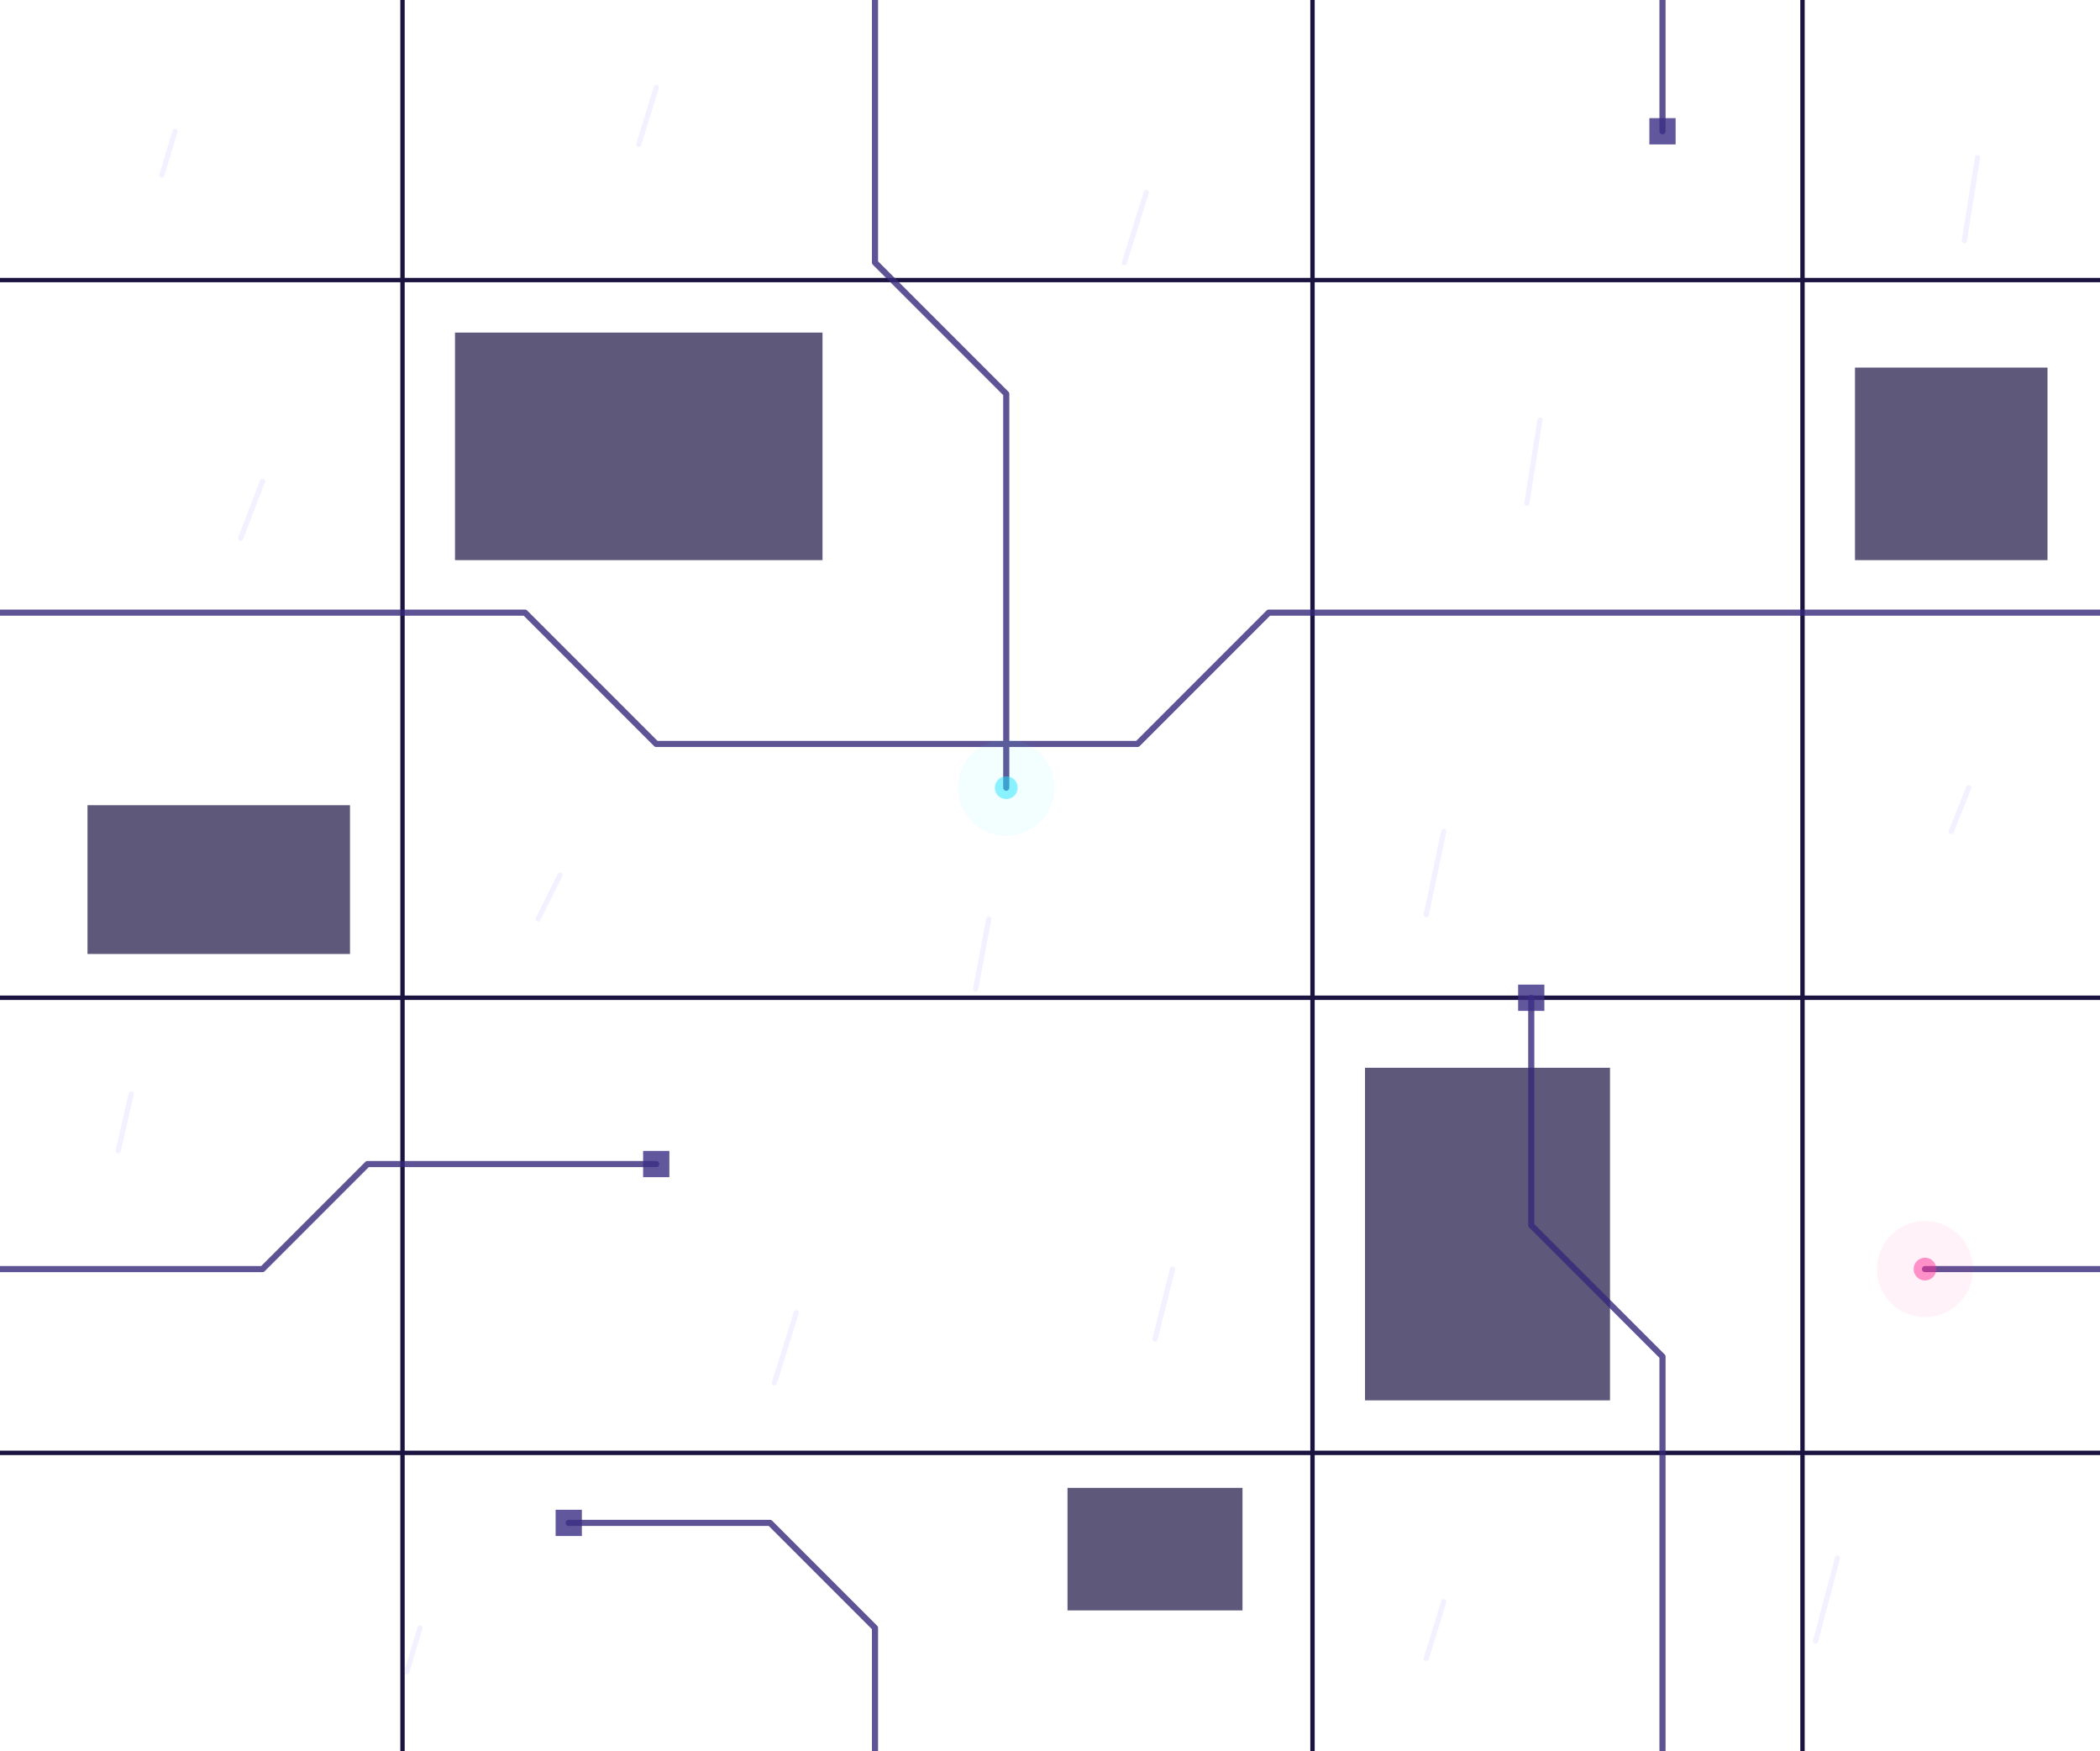
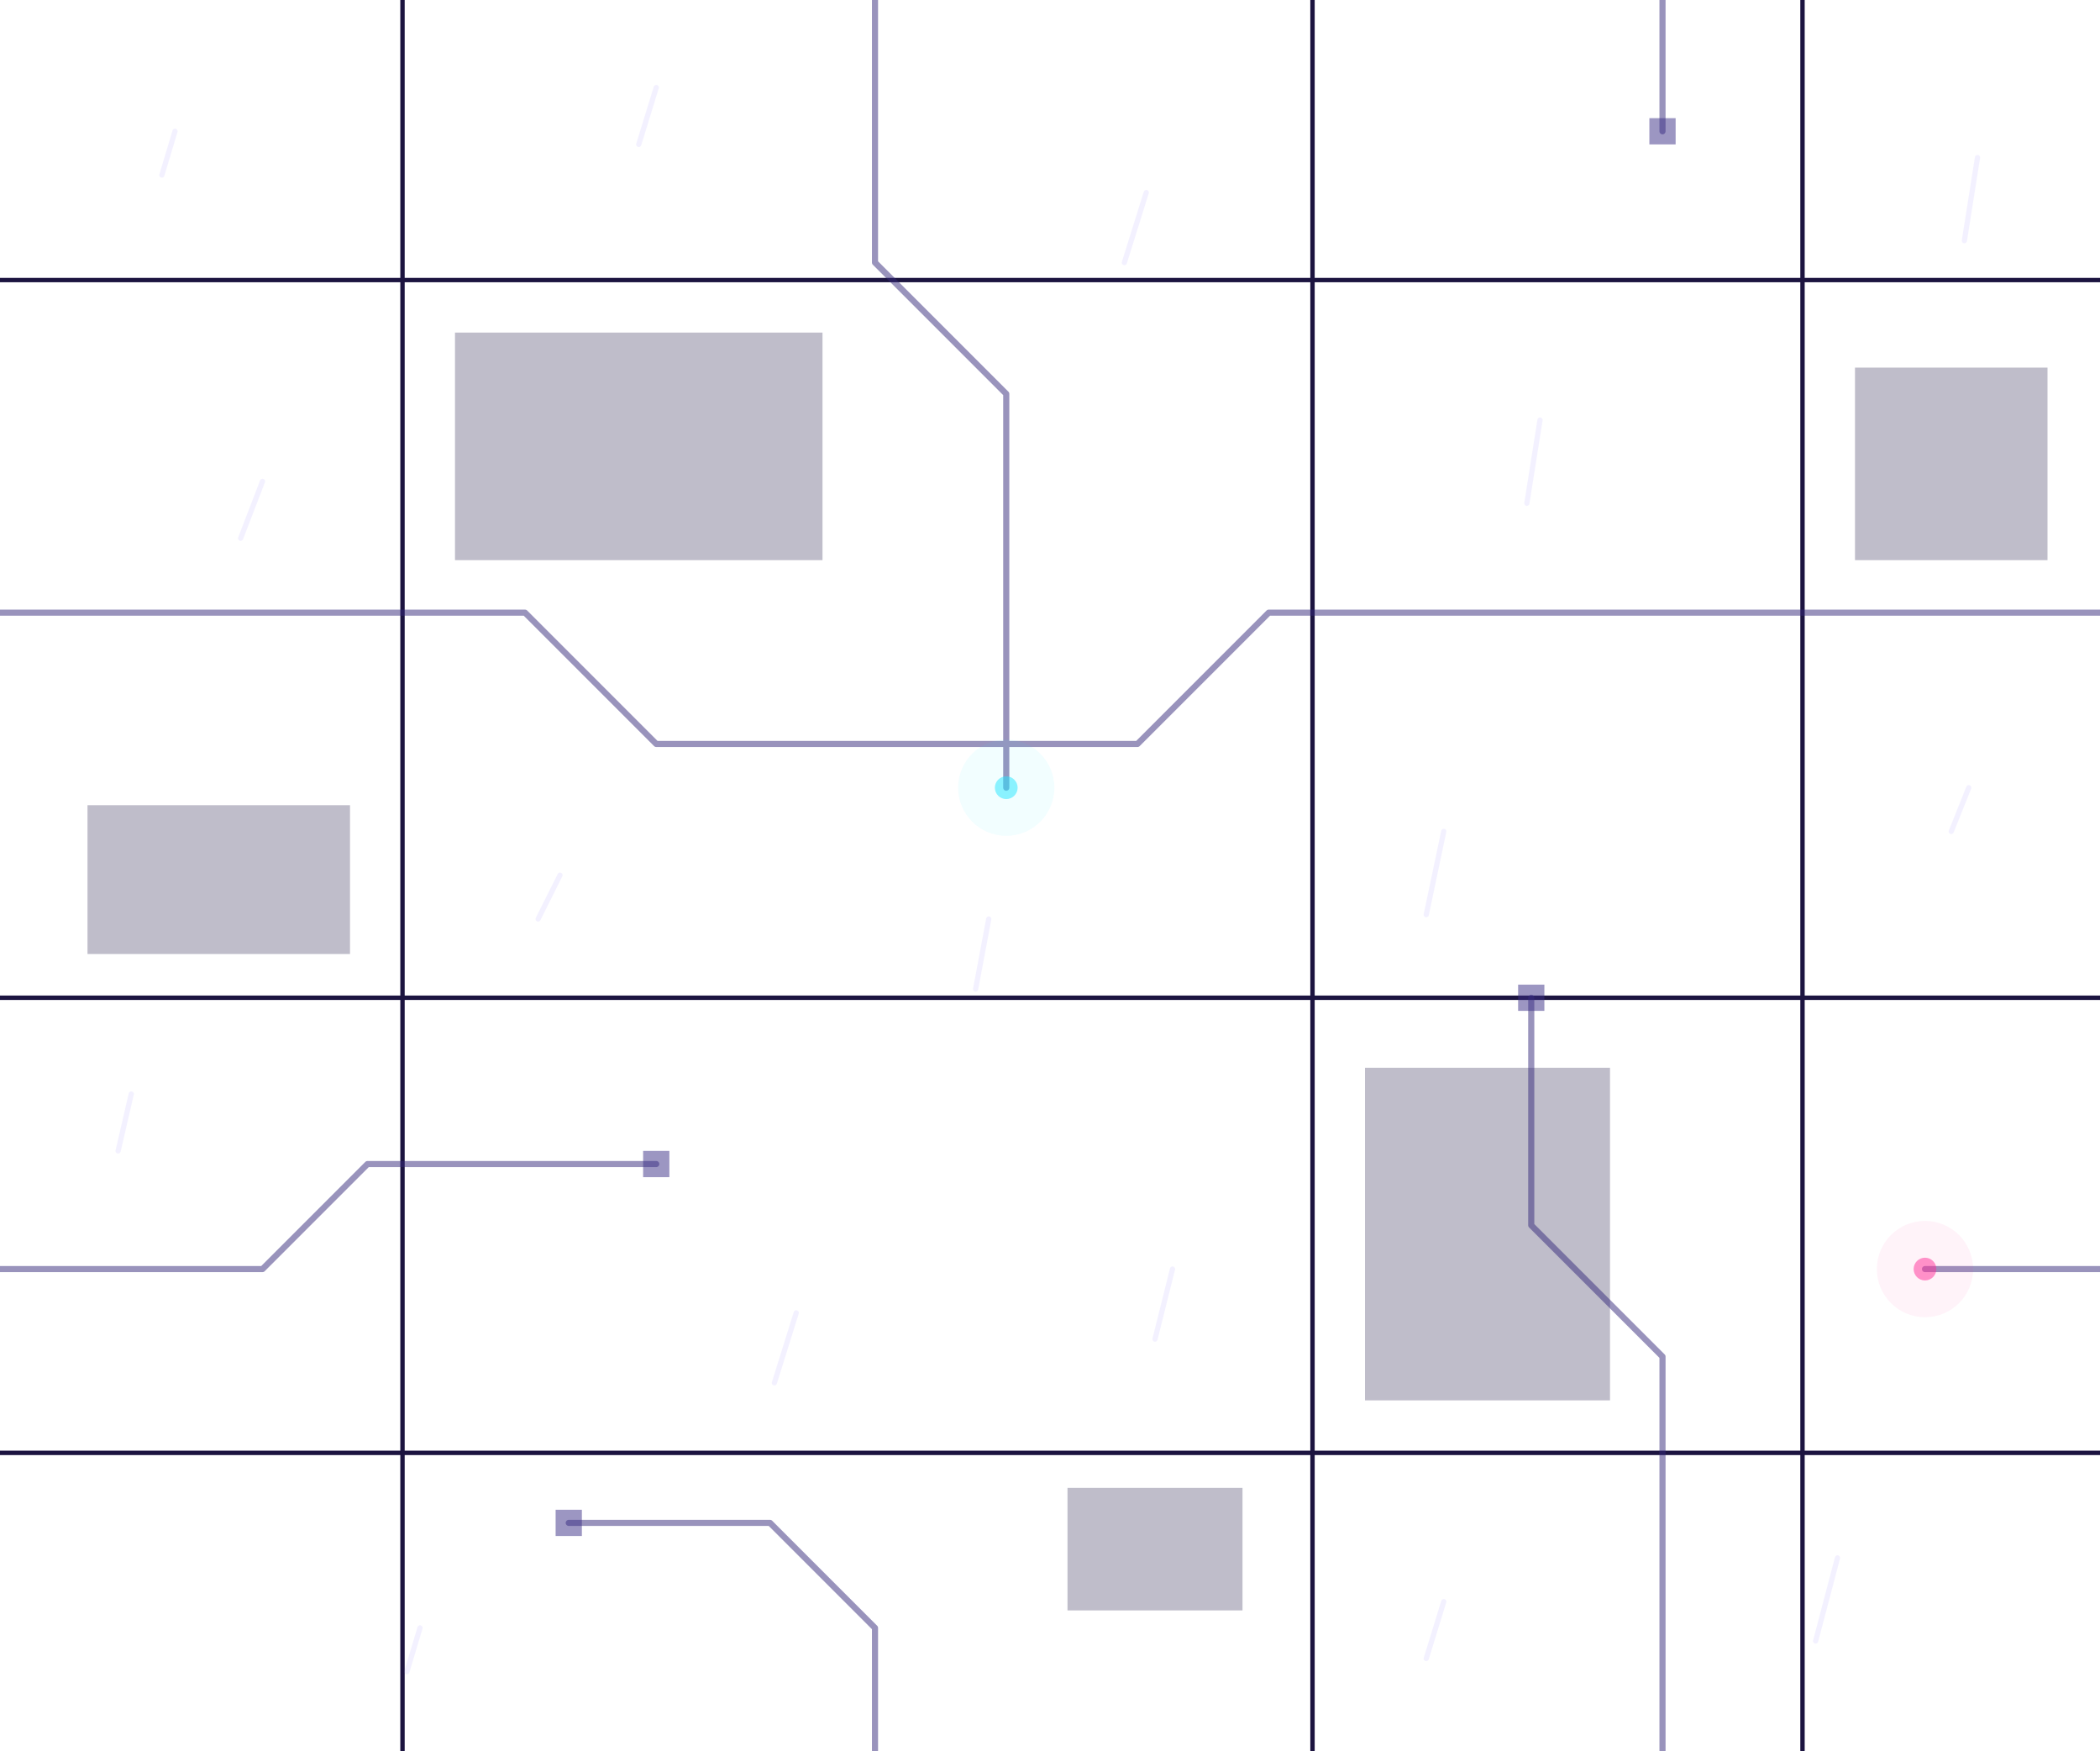
<svg xmlns="http://www.w3.org/2000/svg" viewBox="0 0 480 400" stroke-linecap="round" stroke-linejoin="round">
-   <path d="M104 76h84v52h-84zM312 244h56v76h-56zM20 184h60v34h-60zM424 84h44v44h-44zM244 340h40v28h-40z" fill="#191241" stroke="none" opacity="0.7" />
+   <path d="M104 76h84v52h-84zM312 244h56v76h-56zM20 184h60v34h-60zM424 84h44v44h-44zM244 340h40v28h-40z" fill="#191241" stroke="none" opacity="0.28" />
  <path d="M0 64H480M0 228H480M0 332H480M92 0V400M300 0V400M412 0V400" fill="none" stroke="#1c1440" stroke-width="1" />
-   <path d="M0 140H120L150 170H260L290 140H480M200 0V60L230 90V180M200 400V372L176 348H130M380 0V30M380 400V310L350 280V228M0 290H60L84 266H150M480 290H440" fill="none" stroke="#34287a" stroke-width="1.4" opacity="0.8" />
-   <path d="M377 27h6v6h-6zM147 263h6v6h-6zM127 345h6v6h-6zM347 225h6v6h-6z" fill="#3a2d85" stroke="none" opacity="0.8" />
+   <path d="M0 140H120L150 170H260L290 140H480M200 0V60L230 90V180M200 400V372L176 348H130M380 0V30M380 400V310L350 280V228M0 290H60L84 266H150M480 290H440" fill="none" stroke="#34287a" stroke-width="1.4" opacity="0.5" />
+   <path d="M377 27h6v6h-6zM147 263h6v6h-6zM127 345h6v6h-6zM347 225h6v6h-6z" fill="#3a2d85" stroke="none" opacity="0.5" />
  <path d="M40 30l-3 10M150 20l-4 13M262 44l-5 16M352 96l-3 19M450 180l-4 10M60 110l-5 13M226 210l-3 16M330 190l-4 19M128 200l-5 10M30 250l-3 13M268 290l-4 16M420 356l-5 19M96 372l-3 10M330 366l-4 13M182 300l-5 16M452 36l-3 19" fill="none" stroke="#9d8cff" stroke-width="1.2" opacity="0.12" />
  <circle cx="230" cy="180" r="11" fill="#22e6ff" stroke="none" opacity="0.06" />
  <circle cx="230" cy="180" r="2.6" fill="#22e6ff" stroke="none" opacity="0.5" />
  <circle cx="440" cy="290" r="11" fill="#ff2e97" stroke="none" opacity="0.06" />
  <circle cx="440" cy="290" r="2.6" fill="#ff2e97" stroke="none" opacity="0.5" />
</svg>
